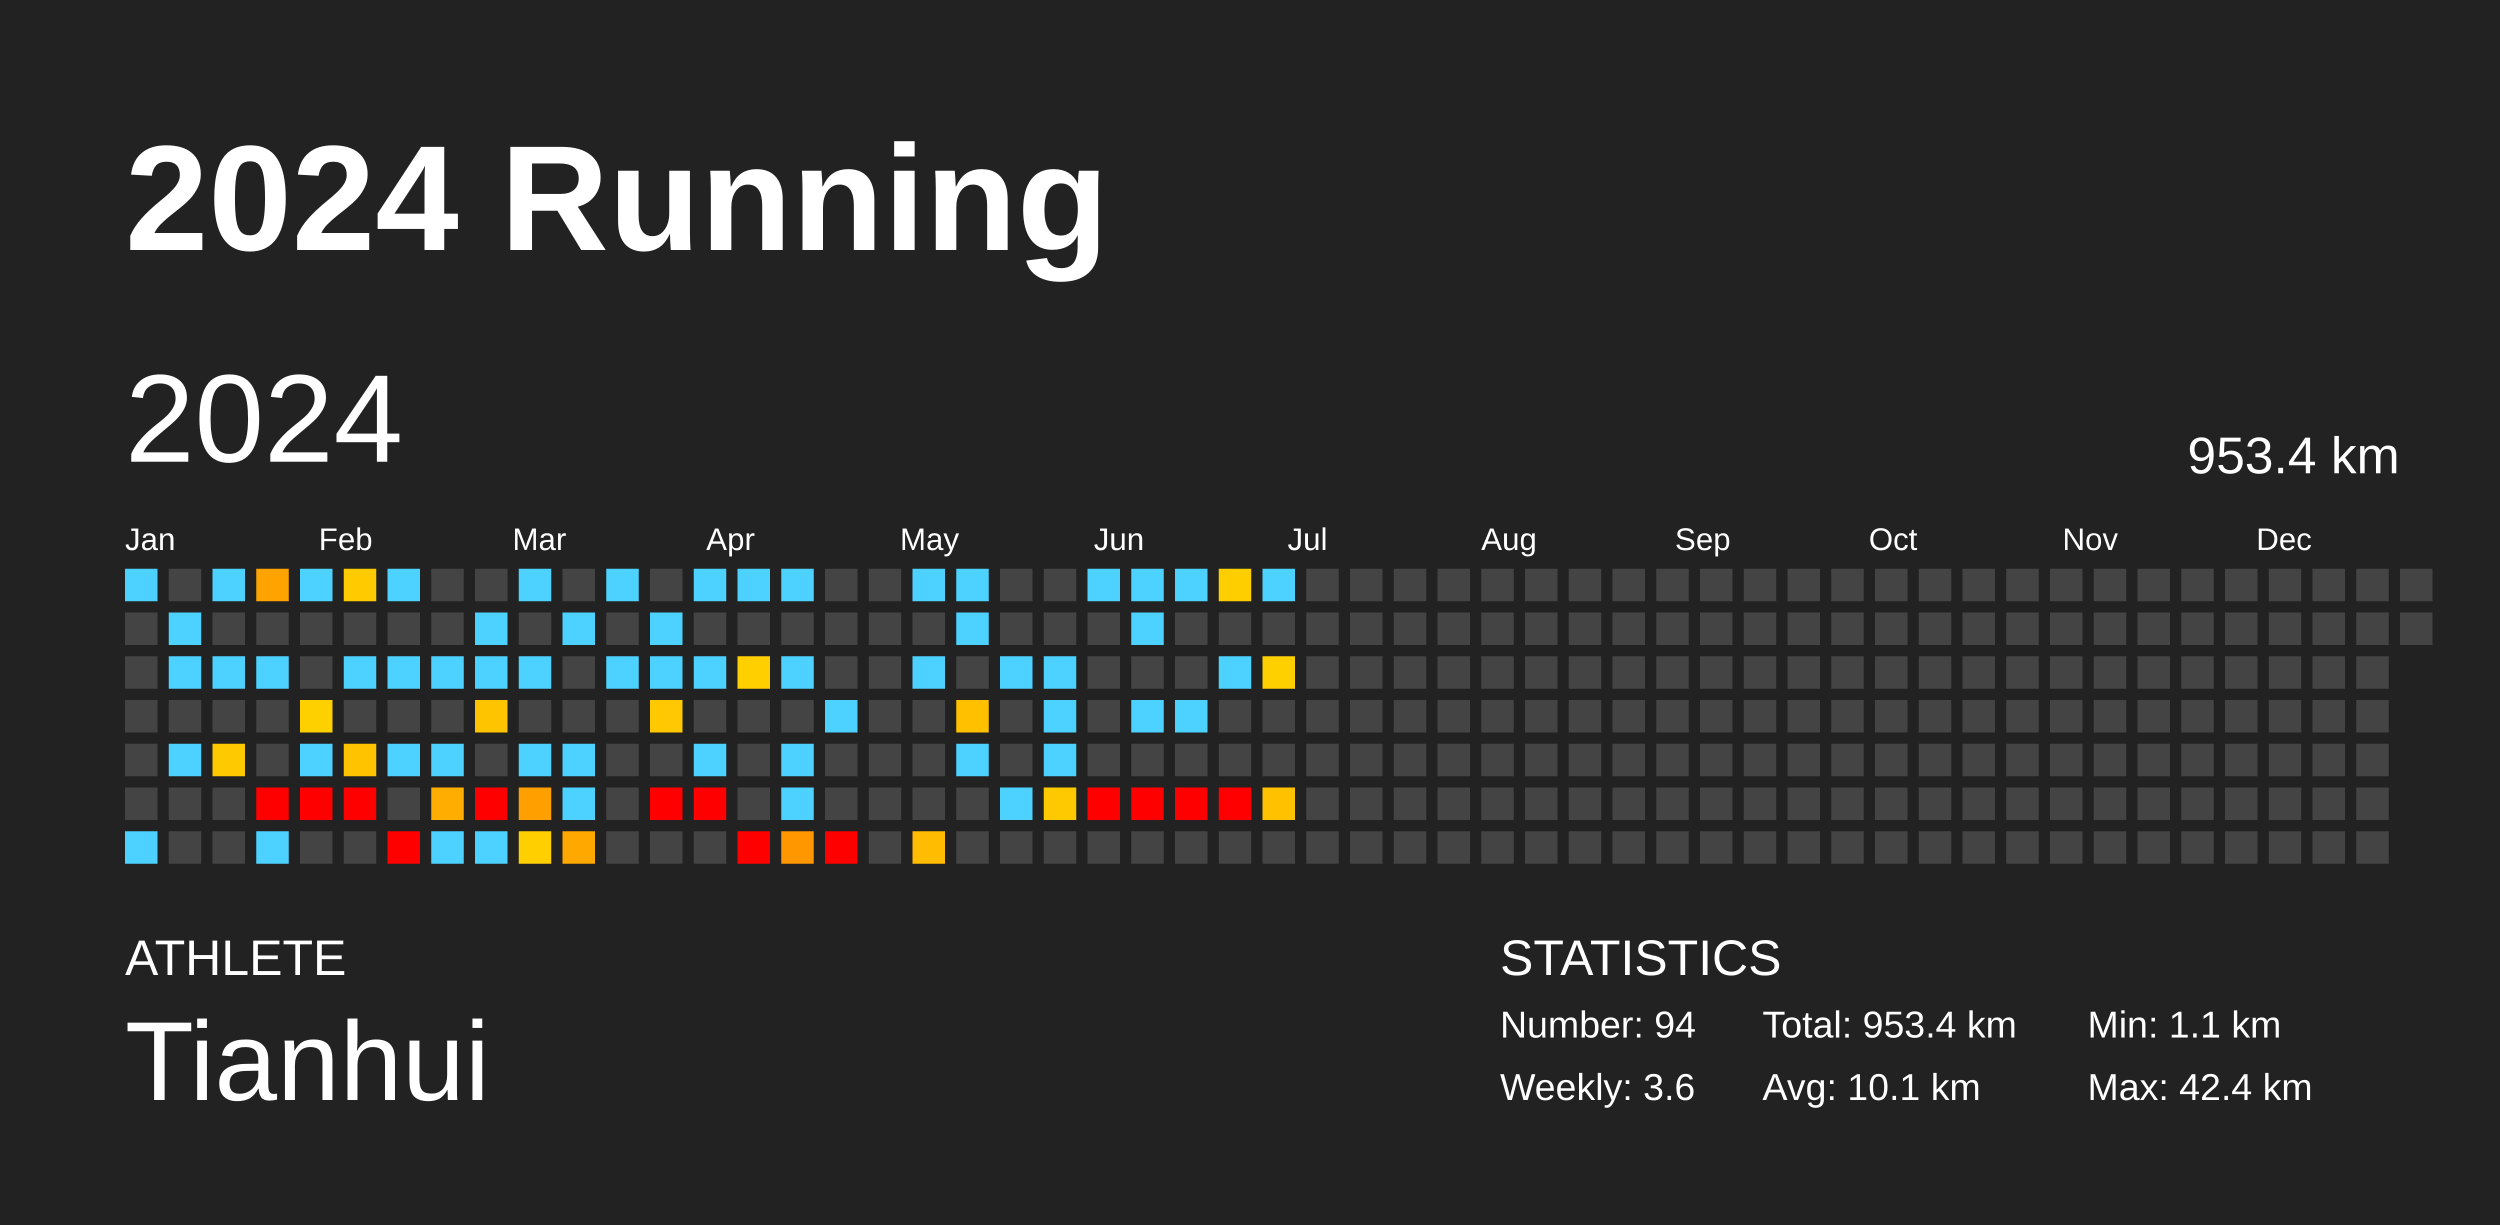
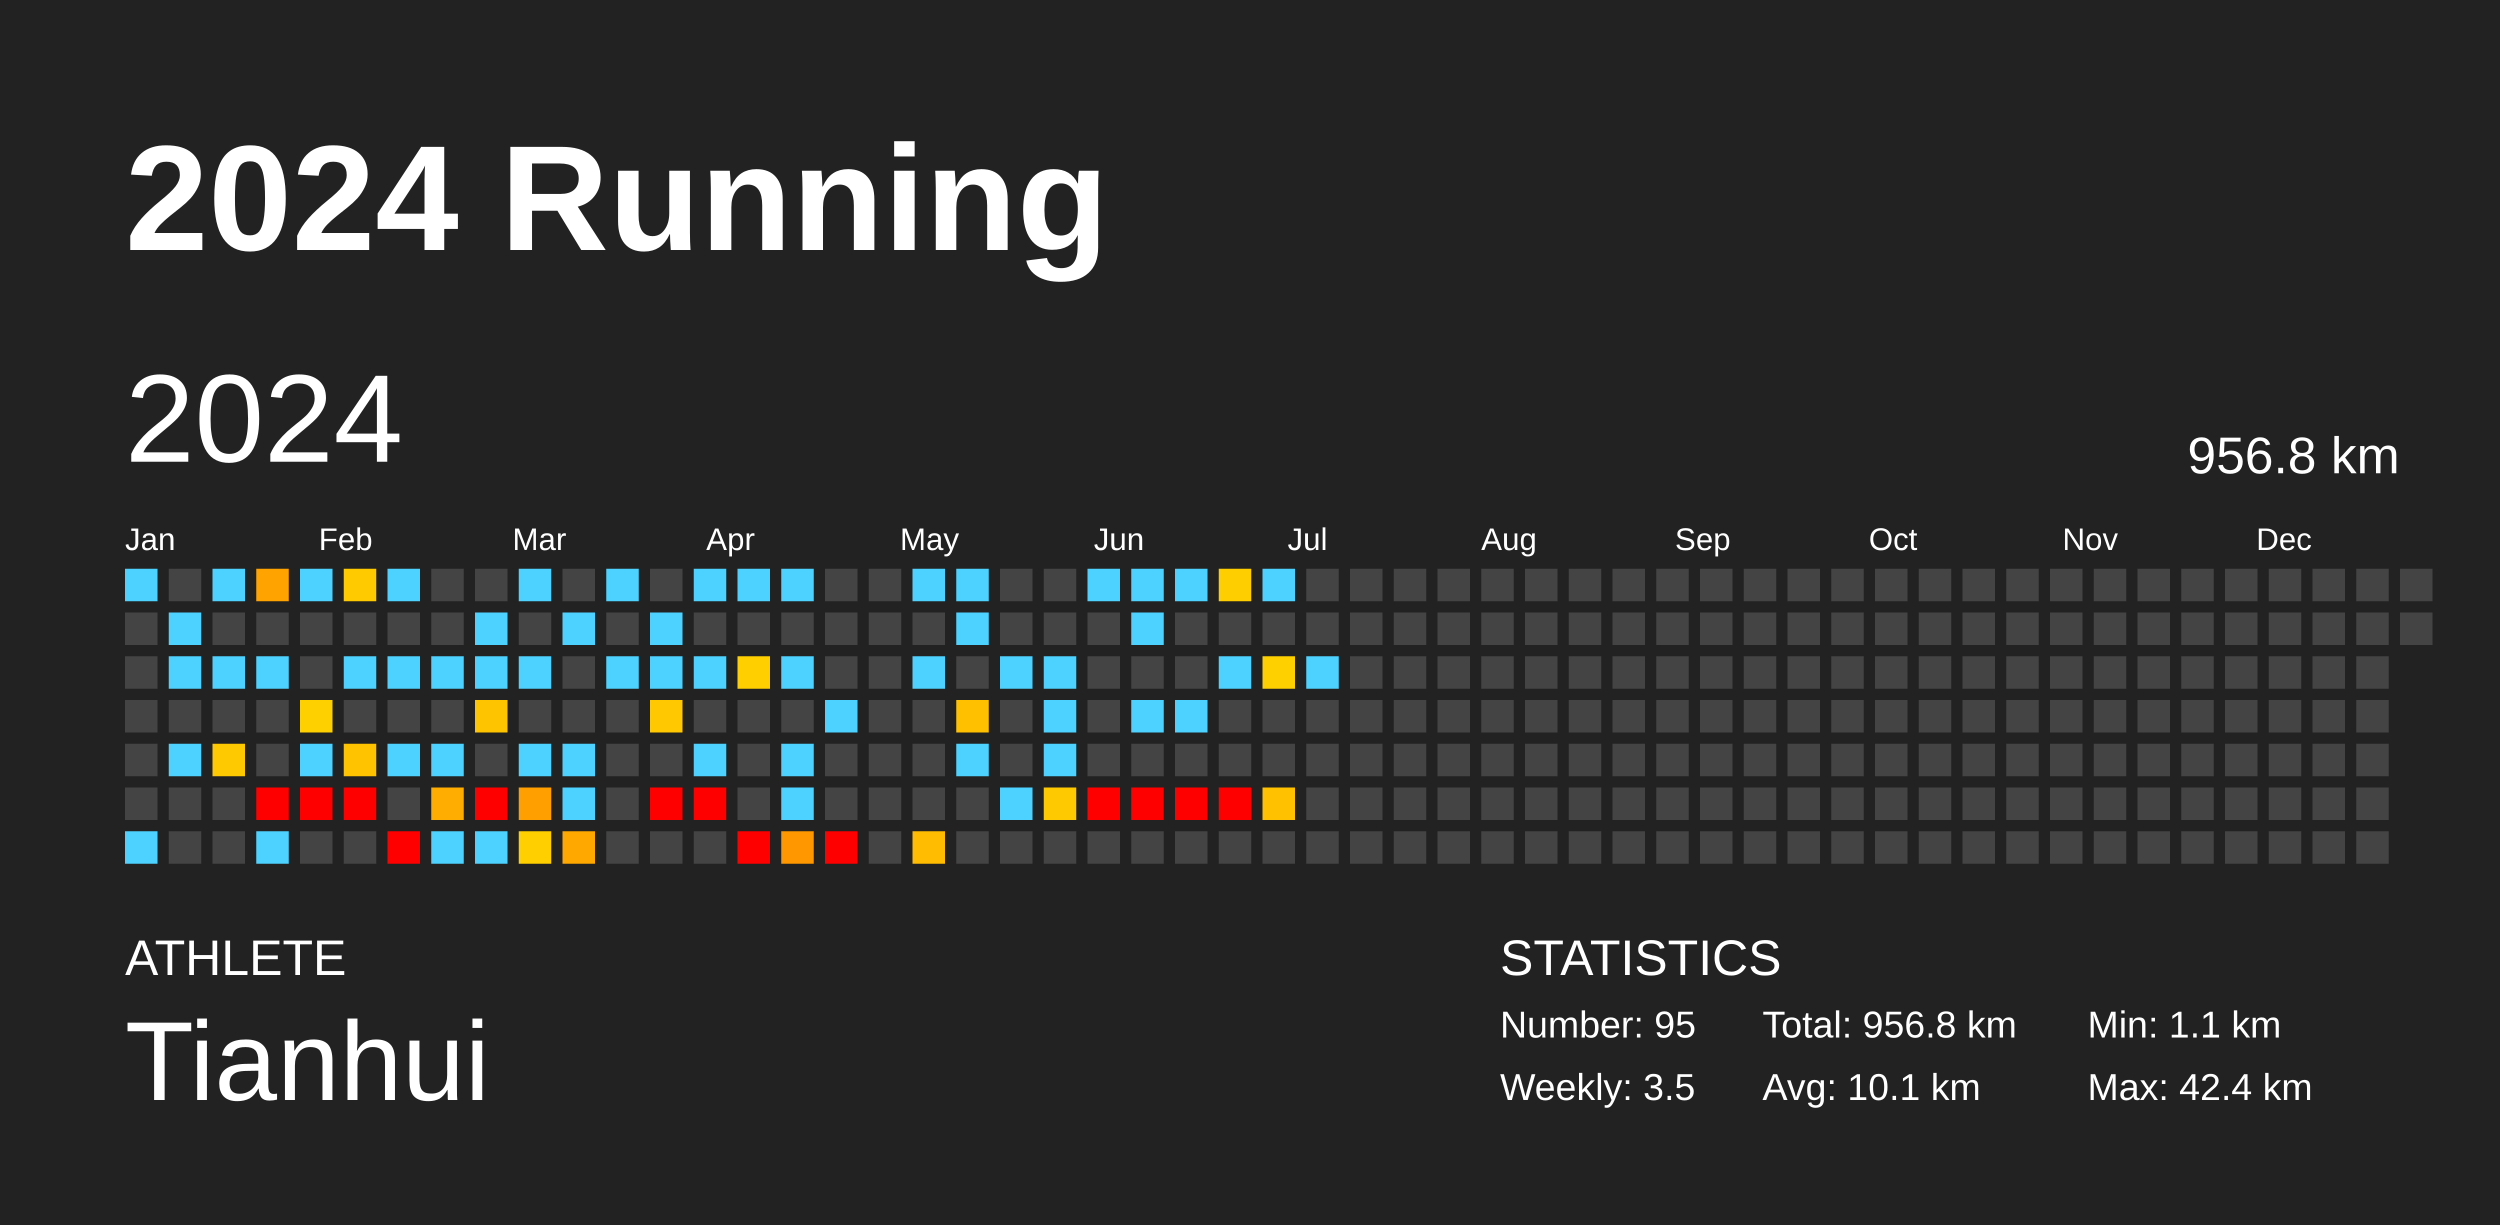
<svg xmlns="http://www.w3.org/2000/svg" baseProfile="full" height="98mm" version="1.1" viewBox="0,0,200,98" width="200mm">
  <defs />
  <rect fill="#222222" height="98" width="200" x="0" y="0" />
  <text fill="#FFFFFF" style="font-size:12px; font-family:Arial; font-weight:bold;" x="10" y="20">2024 Running</text>
  <text fill="#FFFFFF" style="font-size:4px; font-family:Arial" x="10" y="78">ATHLETE</text>
  <text fill="#FFFFFF" style="font-size:9px; font-family:Arial" x="10" y="88">Tianhui</text>
  <text fill="#FFFFFF" style="font-size:4px; font-family:Arial" x="120" y="78">STATISTICS</text>
-   <text fill="#FFFFFF" style="font-size:3px; font-family:Arial" x="120" y="83">Number: 94</text>
-   <text fill="#FFFFFF" style="font-size:3px; font-family:Arial" x="120" y="88">Weekly: 3.6</text>
-   <text fill="#FFFFFF" style="font-size:3px; font-family:Arial" x="141" y="83">Total: 953.4 km</text>
+   <text fill="#FFFFFF" style="font-size:3px; font-family:Arial" x="120" y="83">Number: 95</text>
+   <text fill="#FFFFFF" style="font-size:3px; font-family:Arial" x="120" y="88">Weekly: 3.5</text>
+   <text fill="#FFFFFF" style="font-size:3px; font-family:Arial" x="141" y="83">Total: 956.8 km</text>
  <text fill="#FFFFFF" style="font-size:3px; font-family:Arial" x="141" y="88">Avg: 10.1 km</text>
  <text fill="#FFFFFF" style="font-size:3px; font-family:Arial" x="167" y="83">Min: 1.1 km</text>
  <text fill="#FFFFFF" style="font-size:3px; font-family:Arial" x="167" y="88">Max: 42.4 km</text>
  <text dominant-baseline="hanging" fill="#FFFFFF" style="font-size:10.0px; font-family:Arial;" x="10" y="30">2024</text>
-   <text dominant-baseline="hanging" fill="#FFFFFF" style="font-size:4.125px; font-family:Arial;" x="175" y="35">953.4 km</text>
+   <text dominant-baseline="hanging" fill="#FFFFFF" style="font-size:4.125px; font-family:Arial;" x="175" y="35">956.8 km</text>
  <text fill="#FFFFFF" style="font-size:2.5px; font-family:Arial" x="10.0" y="44">Jan</text>
  <text fill="#FFFFFF" style="font-size:2.5px; font-family:Arial" x="25.5" y="44">Feb</text>
  <text fill="#FFFFFF" style="font-size:2.5px; font-family:Arial" x="41.0" y="44">Mar</text>
  <text fill="#FFFFFF" style="font-size:2.5px; font-family:Arial" x="56.5" y="44">Apr</text>
  <text fill="#FFFFFF" style="font-size:2.5px; font-family:Arial" x="72.0" y="44">May</text>
  <text fill="#FFFFFF" style="font-size:2.5px; font-family:Arial" x="87.5" y="44">Jun</text>
  <text fill="#FFFFFF" style="font-size:2.5px; font-family:Arial" x="103.0" y="44">Jul</text>
  <text fill="#FFFFFF" style="font-size:2.5px; font-family:Arial" x="118.5" y="44">Aug</text>
  <text fill="#FFFFFF" style="font-size:2.5px; font-family:Arial" x="134.0" y="44">Sep</text>
  <text fill="#FFFFFF" style="font-size:2.5px; font-family:Arial" x="149.5" y="44">Oct</text>
  <text fill="#FFFFFF" style="font-size:2.5px; font-family:Arial" x="165.0" y="44">Nov</text>
  <text fill="#FFFFFF" style="font-size:2.5px; font-family:Arial" x="180.5" y="44">Dec</text>
  <rect fill="#4dd2ff" height="2.6" width="2.6" x="10.0" y="45.5" />
  <rect fill="#444444" height="2.6" width="2.6" x="10.0" y="49.0" />
  <rect fill="#444444" height="2.6" width="2.6" x="10.0" y="52.5" />
  <rect fill="#444444" height="2.6" width="2.6" x="10.0" y="56.0" />
  <rect fill="#444444" height="2.6" width="2.6" x="10.0" y="59.5" />
  <rect fill="#444444" height="2.6" width="2.6" x="10.0" y="63.0" />
  <rect fill="#4dd2ff" height="2.6" width="2.6" x="10.0" y="66.5" />
  <rect fill="#444444" height="2.6" width="2.6" x="13.5" y="45.5" />
  <rect fill="#4dd2ff" height="2.6" width="2.6" x="13.5" y="49.0" />
  <rect fill="#4dd2ff" height="2.6" width="2.6" x="13.5" y="52.5" />
  <rect fill="#444444" height="2.6" width="2.6" x="13.5" y="56.0" />
  <rect fill="#4dd2ff" height="2.6" width="2.6" x="13.5" y="59.5" />
  <rect fill="#444444" height="2.6" width="2.6" x="13.5" y="63.0" />
  <rect fill="#444444" height="2.6" width="2.6" x="13.5" y="66.5" />
  <rect fill="#4dd2ff" height="2.6" width="2.6" x="17.0" y="45.5" />
  <rect fill="#444444" height="2.6" width="2.6" x="17.0" y="49.0" />
  <rect fill="#4dd2ff" height="2.6" width="2.6" x="17.0" y="52.5" />
  <rect fill="#444444" height="2.6" width="2.6" x="17.0" y="56.0" />
  <rect fill="#ffc900" height="2.6" width="2.6" x="17.0" y="59.5" />
  <rect fill="#444444" height="2.6" width="2.6" x="17.0" y="63.0" />
  <rect fill="#444444" height="2.6" width="2.6" x="17.0" y="66.5" />
  <rect fill="#ffa300" height="2.6" width="2.6" x="20.5" y="45.5" />
  <rect fill="#444444" height="2.6" width="2.6" x="20.5" y="49.0" />
  <rect fill="#4dd2ff" height="2.6" width="2.6" x="20.5" y="52.5" />
  <rect fill="#444444" height="2.6" width="2.6" x="20.5" y="56.0" />
  <rect fill="#444444" height="2.6" width="2.6" x="20.5" y="59.5" />
  <rect fill="red" height="2.6" width="2.6" x="20.5" y="63.0" />
  <rect fill="#4dd2ff" height="2.6" width="2.6" x="20.5" y="66.5" />
  <rect fill="#4dd2ff" height="2.6" width="2.6" x="24.0" y="45.5" />
  <rect fill="#444444" height="2.6" width="2.6" x="24.0" y="49.0" />
  <rect fill="#444444" height="2.6" width="2.6" x="24.0" y="52.5" />
  <rect fill="#ffd000" height="2.6" width="2.6" x="24.0" y="56.0" />
  <rect fill="#4dd2ff" height="2.6" width="2.6" x="24.0" y="59.5" />
  <rect fill="red" height="2.6" width="2.6" x="24.0" y="63.0" />
  <rect fill="#444444" height="2.6" width="2.6" x="24.0" y="66.5" />
  <rect fill="#ffcb00" height="2.6" width="2.6" x="27.5" y="45.5" />
  <rect fill="#444444" height="2.6" width="2.6" x="27.5" y="49.0" />
  <rect fill="#4dd2ff" height="2.6" width="2.6" x="27.5" y="52.5" />
  <rect fill="#444444" height="2.6" width="2.6" x="27.5" y="56.0" />
  <rect fill="#ffc300" height="2.6" width="2.6" x="27.5" y="59.5" />
  <rect fill="red" height="2.6" width="2.6" x="27.5" y="63.0" />
  <rect fill="#444444" height="2.6" width="2.6" x="27.5" y="66.5" />
  <rect fill="#4dd2ff" height="2.6" width="2.6" x="31.0" y="45.5" />
  <rect fill="#444444" height="2.6" width="2.6" x="31.0" y="49.0" />
  <rect fill="#4dd2ff" height="2.6" width="2.6" x="31.0" y="52.5" />
  <rect fill="#444444" height="2.6" width="2.6" x="31.0" y="56.0" />
  <rect fill="#4dd2ff" height="2.6" width="2.6" x="31.0" y="59.5" />
  <rect fill="#444444" height="2.6" width="2.6" x="31.0" y="63.0" />
  <rect fill="red" height="2.6" width="2.6" x="31.0" y="66.5" />
  <rect fill="#444444" height="2.6" width="2.6" x="34.5" y="45.5" />
  <rect fill="#444444" height="2.6" width="2.6" x="34.5" y="49.0" />
  <rect fill="#4dd2ff" height="2.6" width="2.6" x="34.5" y="52.5" />
  <rect fill="#444444" height="2.6" width="2.6" x="34.5" y="56.0" />
  <rect fill="#4dd2ff" height="2.6" width="2.6" x="34.5" y="59.5" />
  <rect fill="#ffae00" height="2.6" width="2.6" x="34.5" y="63.0" />
  <rect fill="#4dd2ff" height="2.6" width="2.6" x="34.5" y="66.5" />
  <rect fill="#444444" height="2.6" width="2.6" x="38.0" y="45.5" />
  <rect fill="#4dd2ff" height="2.6" width="2.6" x="38.0" y="49.0" />
  <rect fill="#4dd2ff" height="2.6" width="2.6" x="38.0" y="52.5" />
  <rect fill="#ffc400" height="2.6" width="2.6" x="38.0" y="56.0" />
  <rect fill="#444444" height="2.6" width="2.6" x="38.0" y="59.5" />
  <rect fill="red" height="2.6" width="2.6" x="38.0" y="63.0" />
  <rect fill="#4dd2ff" height="2.6" width="2.6" x="38.0" y="66.5" />
  <rect fill="#4dd2ff" height="2.6" width="2.6" x="41.5" y="45.5" />
  <rect fill="#444444" height="2.6" width="2.6" x="41.5" y="49.0" />
  <rect fill="#4dd2ff" height="2.6" width="2.6" x="41.5" y="52.5" />
  <rect fill="#444444" height="2.6" width="2.6" x="41.5" y="56.0" />
  <rect fill="#4dd2ff" height="2.6" width="2.6" x="41.5" y="59.5" />
  <rect fill="#ffa000" height="2.6" width="2.6" x="41.5" y="63.0" />
  <rect fill="#ffcf00" height="2.6" width="2.6" x="41.5" y="66.5" />
  <rect fill="#444444" height="2.6" width="2.6" x="45.0" y="45.5" />
  <rect fill="#4dd2ff" height="2.6" width="2.6" x="45.0" y="49.0" />
  <rect fill="#444444" height="2.6" width="2.6" x="45.0" y="52.5" />
  <rect fill="#444444" height="2.6" width="2.6" x="45.0" y="56.0" />
  <rect fill="#4dd2ff" height="2.6" width="2.6" x="45.0" y="59.5" />
  <rect fill="#4dd2ff" height="2.6" width="2.6" x="45.0" y="63.0" />
  <rect fill="#ffa800" height="2.6" width="2.6" x="45.0" y="66.5" />
  <rect fill="#4dd2ff" height="2.6" width="2.6" x="48.5" y="45.5" />
  <rect fill="#444444" height="2.6" width="2.6" x="48.5" y="49.0" />
  <rect fill="#4dd2ff" height="2.6" width="2.6" x="48.5" y="52.5" />
  <rect fill="#444444" height="2.6" width="2.6" x="48.5" y="56.0" />
  <rect fill="#444444" height="2.6" width="2.6" x="48.5" y="59.5" />
  <rect fill="#444444" height="2.6" width="2.6" x="48.5" y="63.0" />
  <rect fill="#444444" height="2.6" width="2.6" x="48.5" y="66.5" />
  <rect fill="#444444" height="2.6" width="2.6" x="52.0" y="45.5" />
  <rect fill="#4dd2ff" height="2.6" width="2.6" x="52.0" y="49.0" />
  <rect fill="#4dd2ff" height="2.6" width="2.6" x="52.0" y="52.5" />
  <rect fill="#ffc800" height="2.6" width="2.6" x="52.0" y="56.0" />
  <rect fill="#444444" height="2.6" width="2.6" x="52.0" y="59.5" />
  <rect fill="red" height="2.6" width="2.6" x="52.0" y="63.0" />
  <rect fill="#444444" height="2.6" width="2.6" x="52.0" y="66.5" />
  <rect fill="#4dd2ff" height="2.6" width="2.6" x="55.5" y="45.5" />
  <rect fill="#444444" height="2.6" width="2.6" x="55.5" y="49.0" />
  <rect fill="#4dd2ff" height="2.6" width="2.6" x="55.5" y="52.5" />
  <rect fill="#444444" height="2.6" width="2.6" x="55.5" y="56.0" />
  <rect fill="#4dd2ff" height="2.6" width="2.6" x="55.5" y="59.5" />
  <rect fill="red" height="2.6" width="2.6" x="55.5" y="63.0" />
  <rect fill="#444444" height="2.6" width="2.6" x="55.5" y="66.5" />
  <rect fill="#4dd2ff" height="2.6" width="2.6" x="59.0" y="45.5" />
  <rect fill="#444444" height="2.6" width="2.6" x="59.0" y="49.0" />
  <rect fill="#ffcf00" height="2.6" width="2.6" x="59.0" y="52.5" />
  <rect fill="#444444" height="2.6" width="2.6" x="59.0" y="56.0" />
  <rect fill="#444444" height="2.6" width="2.6" x="59.0" y="59.5" />
  <rect fill="#444444" height="2.6" width="2.6" x="59.0" y="63.0" />
  <rect fill="red" height="2.6" width="2.6" x="59.0" y="66.5" />
  <rect fill="#4dd2ff" height="2.6" width="2.6" x="62.5" y="45.5" />
  <rect fill="#444444" height="2.6" width="2.6" x="62.5" y="49.0" />
  <rect fill="#4dd2ff" height="2.6" width="2.6" x="62.5" y="52.5" />
  <rect fill="#444444" height="2.6" width="2.6" x="62.5" y="56.0" />
  <rect fill="#4dd2ff" height="2.6" width="2.6" x="62.5" y="59.5" />
  <rect fill="#4dd2ff" height="2.6" width="2.6" x="62.5" y="63.0" />
  <rect fill="#ff9800" height="2.6" width="2.6" x="62.5" y="66.5" />
  <rect fill="#444444" height="2.6" width="2.6" x="66.0" y="45.5" />
  <rect fill="#444444" height="2.6" width="2.6" x="66.0" y="49.0" />
  <rect fill="#444444" height="2.6" width="2.6" x="66.0" y="52.5" />
  <rect fill="#4dd2ff" height="2.6" width="2.6" x="66.0" y="56.0" />
  <rect fill="#444444" height="2.6" width="2.6" x="66.0" y="59.5" />
  <rect fill="#444444" height="2.6" width="2.6" x="66.0" y="63.0" />
  <rect fill="red" height="2.6" width="2.6" x="66.0" y="66.5" />
  <rect fill="#444444" height="2.6" width="2.6" x="69.5" y="45.5" />
  <rect fill="#444444" height="2.6" width="2.6" x="69.5" y="49.0" />
  <rect fill="#444444" height="2.6" width="2.6" x="69.5" y="52.5" />
  <rect fill="#444444" height="2.6" width="2.6" x="69.5" y="56.0" />
  <rect fill="#444444" height="2.6" width="2.6" x="69.5" y="59.5" />
  <rect fill="#444444" height="2.6" width="2.6" x="69.5" y="63.0" />
  <rect fill="#444444" height="2.6" width="2.6" x="69.5" y="66.5" />
  <rect fill="#4dd2ff" height="2.6" width="2.6" x="73.0" y="45.5" />
  <rect fill="#444444" height="2.6" width="2.6" x="73.0" y="49.0" />
  <rect fill="#4dd2ff" height="2.6" width="2.6" x="73.0" y="52.5" />
  <rect fill="#444444" height="2.6" width="2.6" x="73.0" y="56.0" />
  <rect fill="#444444" height="2.6" width="2.6" x="73.0" y="59.5" />
  <rect fill="#444444" height="2.6" width="2.6" x="73.0" y="63.0" />
  <rect fill="#ffbc00" height="2.6" width="2.6" x="73.0" y="66.5" />
  <rect fill="#4dd2ff" height="2.6" width="2.6" x="76.5" y="45.5" />
  <rect fill="#4dd2ff" height="2.6" width="2.6" x="76.5" y="49.0" />
  <rect fill="#444444" height="2.6" width="2.6" x="76.5" y="52.5" />
  <rect fill="#ffc000" height="2.6" width="2.6" x="76.5" y="56.0" />
  <rect fill="#4dd2ff" height="2.6" width="2.6" x="76.5" y="59.5" />
  <rect fill="#444444" height="2.6" width="2.6" x="76.5" y="63.0" />
  <rect fill="#444444" height="2.6" width="2.6" x="76.5" y="66.5" />
  <rect fill="#444444" height="2.6" width="2.6" x="80.0" y="45.5" />
  <rect fill="#444444" height="2.6" width="2.6" x="80.0" y="49.0" />
  <rect fill="#4dd2ff" height="2.6" width="2.6" x="80.0" y="52.5" />
  <rect fill="#444444" height="2.6" width="2.6" x="80.0" y="56.0" />
  <rect fill="#444444" height="2.6" width="2.6" x="80.0" y="59.5" />
  <rect fill="#4dd2ff" height="2.6" width="2.6" x="80.0" y="63.0" />
  <rect fill="#444444" height="2.6" width="2.6" x="80.0" y="66.5" />
  <rect fill="#444444" height="2.6" width="2.6" x="83.5" y="45.5" />
  <rect fill="#444444" height="2.6" width="2.6" x="83.5" y="49.0" />
  <rect fill="#4dd2ff" height="2.6" width="2.6" x="83.5" y="52.5" />
  <rect fill="#4dd2ff" height="2.6" width="2.6" x="83.5" y="56.0" />
  <rect fill="#4dd2ff" height="2.6" width="2.6" x="83.5" y="59.5" />
  <rect fill="#ffc900" height="2.6" width="2.6" x="83.5" y="63.0" />
  <rect fill="#444444" height="2.6" width="2.6" x="83.5" y="66.5" />
  <rect fill="#4dd2ff" height="2.6" width="2.6" x="87.0" y="45.5" />
  <rect fill="#444444" height="2.6" width="2.6" x="87.0" y="49.0" />
  <rect fill="#444444" height="2.6" width="2.6" x="87.0" y="52.5" />
  <rect fill="#444444" height="2.6" width="2.6" x="87.0" y="56.0" />
  <rect fill="#444444" height="2.6" width="2.6" x="87.0" y="59.5" />
  <rect fill="red" height="2.6" width="2.6" x="87.0" y="63.0" />
  <rect fill="#444444" height="2.6" width="2.6" x="87.0" y="66.5" />
  <rect fill="#4dd2ff" height="2.6" width="2.6" x="90.5" y="45.5" />
  <rect fill="#4dd2ff" height="2.6" width="2.6" x="90.5" y="49.0" />
  <rect fill="#444444" height="2.6" width="2.6" x="90.5" y="52.5" />
  <rect fill="#4dd2ff" height="2.6" width="2.6" x="90.5" y="56.0" />
  <rect fill="#444444" height="2.6" width="2.6" x="90.5" y="59.5" />
  <rect fill="red" height="2.6" width="2.6" x="90.5" y="63.0" />
  <rect fill="#444444" height="2.6" width="2.6" x="90.5" y="66.5" />
  <rect fill="#4dd2ff" height="2.6" width="2.6" x="94.0" y="45.5" />
  <rect fill="#444444" height="2.6" width="2.6" x="94.0" y="49.0" />
  <rect fill="#444444" height="2.6" width="2.6" x="94.0" y="52.5" />
  <rect fill="#4dd2ff" height="2.6" width="2.6" x="94.0" y="56.0" />
  <rect fill="#444444" height="2.6" width="2.6" x="94.0" y="59.5" />
  <rect fill="red" height="2.6" width="2.6" x="94.0" y="63.0" />
  <rect fill="#444444" height="2.6" width="2.6" x="94.0" y="66.5" />
  <rect fill="#ffce00" height="2.6" width="2.6" x="97.5" y="45.5" />
  <rect fill="#444444" height="2.6" width="2.6" x="97.5" y="49.0" />
  <rect fill="#4dd2ff" height="2.6" width="2.6" x="97.5" y="52.5" />
  <rect fill="#444444" height="2.6" width="2.6" x="97.5" y="56.0" />
  <rect fill="#444444" height="2.6" width="2.6" x="97.5" y="59.5" />
  <rect fill="red" height="2.6" width="2.6" x="97.5" y="63.0" />
  <rect fill="#444444" height="2.6" width="2.6" x="97.5" y="66.5" />
  <rect fill="#4dd2ff" height="2.6" width="2.6" x="101.0" y="45.5" />
  <rect fill="#444444" height="2.6" width="2.6" x="101.0" y="49.0" />
  <rect fill="#ffd000" height="2.6" width="2.6" x="101.0" y="52.5" />
  <rect fill="#444444" height="2.6" width="2.6" x="101.0" y="56.0" />
  <rect fill="#444444" height="2.6" width="2.6" x="101.0" y="59.5" />
  <rect fill="#ffc100" height="2.6" width="2.6" x="101.0" y="63.0" />
  <rect fill="#444444" height="2.6" width="2.6" x="101.0" y="66.5" />
  <rect fill="#444444" height="2.6" width="2.6" x="104.5" y="45.5" />
  <rect fill="#444444" height="2.6" width="2.6" x="104.5" y="49.0" />
-   <rect fill="#444444" height="2.6" width="2.6" x="104.5" y="52.5" />
+   <rect fill="#4dd2ff" height="2.6" width="2.6" x="104.5" y="52.5" />
  <rect fill="#444444" height="2.6" width="2.6" x="104.5" y="56.0" />
  <rect fill="#444444" height="2.6" width="2.6" x="104.5" y="59.5" />
  <rect fill="#444444" height="2.6" width="2.6" x="104.5" y="63.0" />
  <rect fill="#444444" height="2.6" width="2.6" x="104.5" y="66.5" />
  <rect fill="#444444" height="2.6" width="2.6" x="108.0" y="45.5" />
  <rect fill="#444444" height="2.6" width="2.6" x="108.0" y="49.0" />
  <rect fill="#444444" height="2.6" width="2.6" x="108.0" y="52.5" />
  <rect fill="#444444" height="2.6" width="2.6" x="108.0" y="56.0" />
  <rect fill="#444444" height="2.6" width="2.6" x="108.0" y="59.5" />
  <rect fill="#444444" height="2.6" width="2.6" x="108.0" y="63.0" />
  <rect fill="#444444" height="2.6" width="2.6" x="108.0" y="66.5" />
  <rect fill="#444444" height="2.6" width="2.6" x="111.5" y="45.5" />
  <rect fill="#444444" height="2.6" width="2.6" x="111.5" y="49.0" />
  <rect fill="#444444" height="2.6" width="2.6" x="111.5" y="52.5" />
  <rect fill="#444444" height="2.6" width="2.6" x="111.5" y="56.0" />
  <rect fill="#444444" height="2.6" width="2.6" x="111.5" y="59.5" />
  <rect fill="#444444" height="2.6" width="2.6" x="111.5" y="63.0" />
  <rect fill="#444444" height="2.6" width="2.6" x="111.5" y="66.5" />
  <rect fill="#444444" height="2.6" width="2.6" x="115.0" y="45.5" />
  <rect fill="#444444" height="2.6" width="2.6" x="115.0" y="49.0" />
  <rect fill="#444444" height="2.6" width="2.6" x="115.0" y="52.5" />
  <rect fill="#444444" height="2.6" width="2.6" x="115.0" y="56.0" />
  <rect fill="#444444" height="2.6" width="2.6" x="115.0" y="59.5" />
  <rect fill="#444444" height="2.6" width="2.6" x="115.0" y="63.0" />
  <rect fill="#444444" height="2.6" width="2.6" x="115.0" y="66.5" />
  <rect fill="#444444" height="2.6" width="2.6" x="118.5" y="45.5" />
  <rect fill="#444444" height="2.6" width="2.6" x="118.5" y="49.0" />
  <rect fill="#444444" height="2.6" width="2.6" x="118.5" y="52.5" />
  <rect fill="#444444" height="2.6" width="2.6" x="118.5" y="56.0" />
  <rect fill="#444444" height="2.6" width="2.6" x="118.5" y="59.5" />
  <rect fill="#444444" height="2.6" width="2.6" x="118.5" y="63.0" />
  <rect fill="#444444" height="2.6" width="2.6" x="118.5" y="66.5" />
  <rect fill="#444444" height="2.6" width="2.6" x="122.0" y="45.5" />
  <rect fill="#444444" height="2.6" width="2.6" x="122.0" y="49.0" />
  <rect fill="#444444" height="2.6" width="2.6" x="122.0" y="52.5" />
  <rect fill="#444444" height="2.6" width="2.6" x="122.0" y="56.0" />
  <rect fill="#444444" height="2.6" width="2.6" x="122.0" y="59.5" />
  <rect fill="#444444" height="2.6" width="2.6" x="122.0" y="63.0" />
  <rect fill="#444444" height="2.6" width="2.6" x="122.0" y="66.5" />
  <rect fill="#444444" height="2.6" width="2.6" x="125.5" y="45.5" />
  <rect fill="#444444" height="2.6" width="2.6" x="125.5" y="49.0" />
  <rect fill="#444444" height="2.6" width="2.6" x="125.5" y="52.5" />
  <rect fill="#444444" height="2.6" width="2.6" x="125.5" y="56.0" />
  <rect fill="#444444" height="2.6" width="2.6" x="125.5" y="59.5" />
  <rect fill="#444444" height="2.6" width="2.6" x="125.5" y="63.0" />
  <rect fill="#444444" height="2.6" width="2.6" x="125.5" y="66.5" />
  <rect fill="#444444" height="2.6" width="2.6" x="129.0" y="45.5" />
  <rect fill="#444444" height="2.6" width="2.6" x="129.0" y="49.0" />
  <rect fill="#444444" height="2.6" width="2.6" x="129.0" y="52.5" />
  <rect fill="#444444" height="2.6" width="2.6" x="129.0" y="56.0" />
  <rect fill="#444444" height="2.6" width="2.6" x="129.0" y="59.5" />
  <rect fill="#444444" height="2.6" width="2.6" x="129.0" y="63.0" />
  <rect fill="#444444" height="2.6" width="2.6" x="129.0" y="66.5" />
  <rect fill="#444444" height="2.6" width="2.6" x="132.5" y="45.5" />
  <rect fill="#444444" height="2.6" width="2.6" x="132.5" y="49.0" />
  <rect fill="#444444" height="2.6" width="2.6" x="132.5" y="52.5" />
  <rect fill="#444444" height="2.6" width="2.6" x="132.5" y="56.0" />
  <rect fill="#444444" height="2.6" width="2.6" x="132.5" y="59.5" />
  <rect fill="#444444" height="2.6" width="2.6" x="132.5" y="63.0" />
  <rect fill="#444444" height="2.6" width="2.6" x="132.5" y="66.5" />
  <rect fill="#444444" height="2.6" width="2.6" x="136.0" y="45.5" />
  <rect fill="#444444" height="2.6" width="2.6" x="136.0" y="49.0" />
  <rect fill="#444444" height="2.6" width="2.6" x="136.0" y="52.5" />
  <rect fill="#444444" height="2.6" width="2.6" x="136.0" y="56.0" />
  <rect fill="#444444" height="2.6" width="2.6" x="136.0" y="59.5" />
  <rect fill="#444444" height="2.6" width="2.6" x="136.0" y="63.0" />
  <rect fill="#444444" height="2.6" width="2.6" x="136.0" y="66.5" />
  <rect fill="#444444" height="2.6" width="2.6" x="139.5" y="45.5" />
  <rect fill="#444444" height="2.6" width="2.6" x="139.5" y="49.0" />
  <rect fill="#444444" height="2.6" width="2.6" x="139.5" y="52.5" />
  <rect fill="#444444" height="2.6" width="2.6" x="139.5" y="56.0" />
  <rect fill="#444444" height="2.6" width="2.6" x="139.5" y="59.5" />
  <rect fill="#444444" height="2.6" width="2.6" x="139.5" y="63.0" />
  <rect fill="#444444" height="2.6" width="2.6" x="139.5" y="66.5" />
  <rect fill="#444444" height="2.6" width="2.6" x="143.0" y="45.5" />
  <rect fill="#444444" height="2.6" width="2.6" x="143.0" y="49.0" />
  <rect fill="#444444" height="2.6" width="2.6" x="143.0" y="52.5" />
  <rect fill="#444444" height="2.6" width="2.6" x="143.0" y="56.0" />
  <rect fill="#444444" height="2.6" width="2.6" x="143.0" y="59.5" />
  <rect fill="#444444" height="2.6" width="2.6" x="143.0" y="63.0" />
  <rect fill="#444444" height="2.6" width="2.6" x="143.0" y="66.5" />
  <rect fill="#444444" height="2.6" width="2.6" x="146.5" y="45.5" />
  <rect fill="#444444" height="2.6" width="2.6" x="146.5" y="49.0" />
  <rect fill="#444444" height="2.6" width="2.6" x="146.5" y="52.5" />
  <rect fill="#444444" height="2.6" width="2.6" x="146.5" y="56.0" />
  <rect fill="#444444" height="2.6" width="2.6" x="146.5" y="59.5" />
  <rect fill="#444444" height="2.6" width="2.6" x="146.5" y="63.0" />
  <rect fill="#444444" height="2.6" width="2.6" x="146.5" y="66.5" />
  <rect fill="#444444" height="2.6" width="2.6" x="150.0" y="45.5" />
  <rect fill="#444444" height="2.6" width="2.6" x="150.0" y="49.0" />
  <rect fill="#444444" height="2.6" width="2.6" x="150.0" y="52.5" />
  <rect fill="#444444" height="2.6" width="2.6" x="150.0" y="56.0" />
  <rect fill="#444444" height="2.6" width="2.6" x="150.0" y="59.5" />
  <rect fill="#444444" height="2.6" width="2.6" x="150.0" y="63.0" />
  <rect fill="#444444" height="2.6" width="2.6" x="150.0" y="66.5" />
  <rect fill="#444444" height="2.6" width="2.6" x="153.5" y="45.5" />
  <rect fill="#444444" height="2.6" width="2.6" x="153.5" y="49.0" />
  <rect fill="#444444" height="2.6" width="2.6" x="153.5" y="52.5" />
  <rect fill="#444444" height="2.6" width="2.6" x="153.5" y="56.0" />
  <rect fill="#444444" height="2.6" width="2.6" x="153.5" y="59.5" />
  <rect fill="#444444" height="2.6" width="2.6" x="153.5" y="63.0" />
  <rect fill="#444444" height="2.6" width="2.6" x="153.5" y="66.5" />
  <rect fill="#444444" height="2.6" width="2.6" x="157.0" y="45.5" />
  <rect fill="#444444" height="2.6" width="2.6" x="157.0" y="49.0" />
  <rect fill="#444444" height="2.6" width="2.6" x="157.0" y="52.5" />
  <rect fill="#444444" height="2.6" width="2.6" x="157.0" y="56.0" />
  <rect fill="#444444" height="2.6" width="2.6" x="157.0" y="59.5" />
  <rect fill="#444444" height="2.6" width="2.6" x="157.0" y="63.0" />
  <rect fill="#444444" height="2.6" width="2.6" x="157.0" y="66.5" />
  <rect fill="#444444" height="2.6" width="2.6" x="160.5" y="45.5" />
  <rect fill="#444444" height="2.6" width="2.6" x="160.5" y="49.0" />
  <rect fill="#444444" height="2.6" width="2.6" x="160.5" y="52.5" />
  <rect fill="#444444" height="2.6" width="2.6" x="160.5" y="56.0" />
  <rect fill="#444444" height="2.6" width="2.6" x="160.5" y="59.5" />
  <rect fill="#444444" height="2.6" width="2.6" x="160.5" y="63.0" />
  <rect fill="#444444" height="2.6" width="2.6" x="160.5" y="66.5" />
  <rect fill="#444444" height="2.6" width="2.6" x="164.0" y="45.5" />
  <rect fill="#444444" height="2.6" width="2.6" x="164.0" y="49.0" />
  <rect fill="#444444" height="2.6" width="2.6" x="164.0" y="52.5" />
  <rect fill="#444444" height="2.6" width="2.6" x="164.0" y="56.0" />
  <rect fill="#444444" height="2.6" width="2.6" x="164.0" y="59.5" />
  <rect fill="#444444" height="2.6" width="2.6" x="164.0" y="63.0" />
  <rect fill="#444444" height="2.6" width="2.6" x="164.0" y="66.5" />
  <rect fill="#444444" height="2.6" width="2.6" x="167.5" y="45.5" />
  <rect fill="#444444" height="2.6" width="2.6" x="167.5" y="49.0" />
  <rect fill="#444444" height="2.6" width="2.6" x="167.5" y="52.5" />
  <rect fill="#444444" height="2.6" width="2.6" x="167.5" y="56.0" />
  <rect fill="#444444" height="2.6" width="2.6" x="167.5" y="59.5" />
  <rect fill="#444444" height="2.6" width="2.6" x="167.5" y="63.0" />
  <rect fill="#444444" height="2.6" width="2.6" x="167.5" y="66.5" />
  <rect fill="#444444" height="2.6" width="2.6" x="171.0" y="45.5" />
  <rect fill="#444444" height="2.6" width="2.6" x="171.0" y="49.0" />
  <rect fill="#444444" height="2.6" width="2.6" x="171.0" y="52.5" />
  <rect fill="#444444" height="2.6" width="2.6" x="171.0" y="56.0" />
  <rect fill="#444444" height="2.6" width="2.6" x="171.0" y="59.5" />
  <rect fill="#444444" height="2.6" width="2.6" x="171.0" y="63.0" />
  <rect fill="#444444" height="2.6" width="2.6" x="171.0" y="66.5" />
  <rect fill="#444444" height="2.6" width="2.6" x="174.5" y="45.5" />
  <rect fill="#444444" height="2.6" width="2.6" x="174.5" y="49.0" />
  <rect fill="#444444" height="2.6" width="2.6" x="174.5" y="52.5" />
  <rect fill="#444444" height="2.6" width="2.6" x="174.5" y="56.0" />
  <rect fill="#444444" height="2.6" width="2.6" x="174.5" y="59.5" />
  <rect fill="#444444" height="2.6" width="2.6" x="174.5" y="63.0" />
  <rect fill="#444444" height="2.6" width="2.6" x="174.5" y="66.5" />
  <rect fill="#444444" height="2.6" width="2.6" x="178.0" y="45.5" />
  <rect fill="#444444" height="2.6" width="2.6" x="178.0" y="49.0" />
  <rect fill="#444444" height="2.6" width="2.6" x="178.0" y="52.5" />
  <rect fill="#444444" height="2.6" width="2.6" x="178.0" y="56.0" />
  <rect fill="#444444" height="2.6" width="2.6" x="178.0" y="59.5" />
  <rect fill="#444444" height="2.6" width="2.6" x="178.0" y="63.0" />
  <rect fill="#444444" height="2.6" width="2.6" x="178.0" y="66.5" />
  <rect fill="#444444" height="2.6" width="2.6" x="181.5" y="45.5" />
  <rect fill="#444444" height="2.6" width="2.6" x="181.5" y="49.0" />
  <rect fill="#444444" height="2.6" width="2.6" x="181.5" y="52.5" />
  <rect fill="#444444" height="2.6" width="2.6" x="181.5" y="56.0" />
  <rect fill="#444444" height="2.6" width="2.6" x="181.5" y="59.5" />
  <rect fill="#444444" height="2.6" width="2.6" x="181.5" y="63.0" />
  <rect fill="#444444" height="2.6" width="2.6" x="181.5" y="66.5" />
  <rect fill="#444444" height="2.6" width="2.6" x="185.0" y="45.5" />
  <rect fill="#444444" height="2.6" width="2.6" x="185.0" y="49.0" />
  <rect fill="#444444" height="2.6" width="2.6" x="185.0" y="52.5" />
  <rect fill="#444444" height="2.6" width="2.6" x="185.0" y="56.0" />
  <rect fill="#444444" height="2.6" width="2.6" x="185.0" y="59.5" />
  <rect fill="#444444" height="2.6" width="2.6" x="185.0" y="63.0" />
  <rect fill="#444444" height="2.6" width="2.6" x="185.0" y="66.5" />
  <rect fill="#444444" height="2.6" width="2.6" x="188.5" y="45.5" />
  <rect fill="#444444" height="2.6" width="2.6" x="188.5" y="49.0" />
  <rect fill="#444444" height="2.6" width="2.6" x="188.5" y="52.5" />
  <rect fill="#444444" height="2.6" width="2.6" x="188.5" y="56.0" />
  <rect fill="#444444" height="2.6" width="2.6" x="188.5" y="59.5" />
  <rect fill="#444444" height="2.6" width="2.6" x="188.5" y="63.0" />
  <rect fill="#444444" height="2.6" width="2.6" x="188.5" y="66.5" />
  <rect fill="#444444" height="2.6" width="2.6" x="192.0" y="45.5" />
  <rect fill="#444444" height="2.6" width="2.6" x="192.0" y="49.0" />
</svg>
